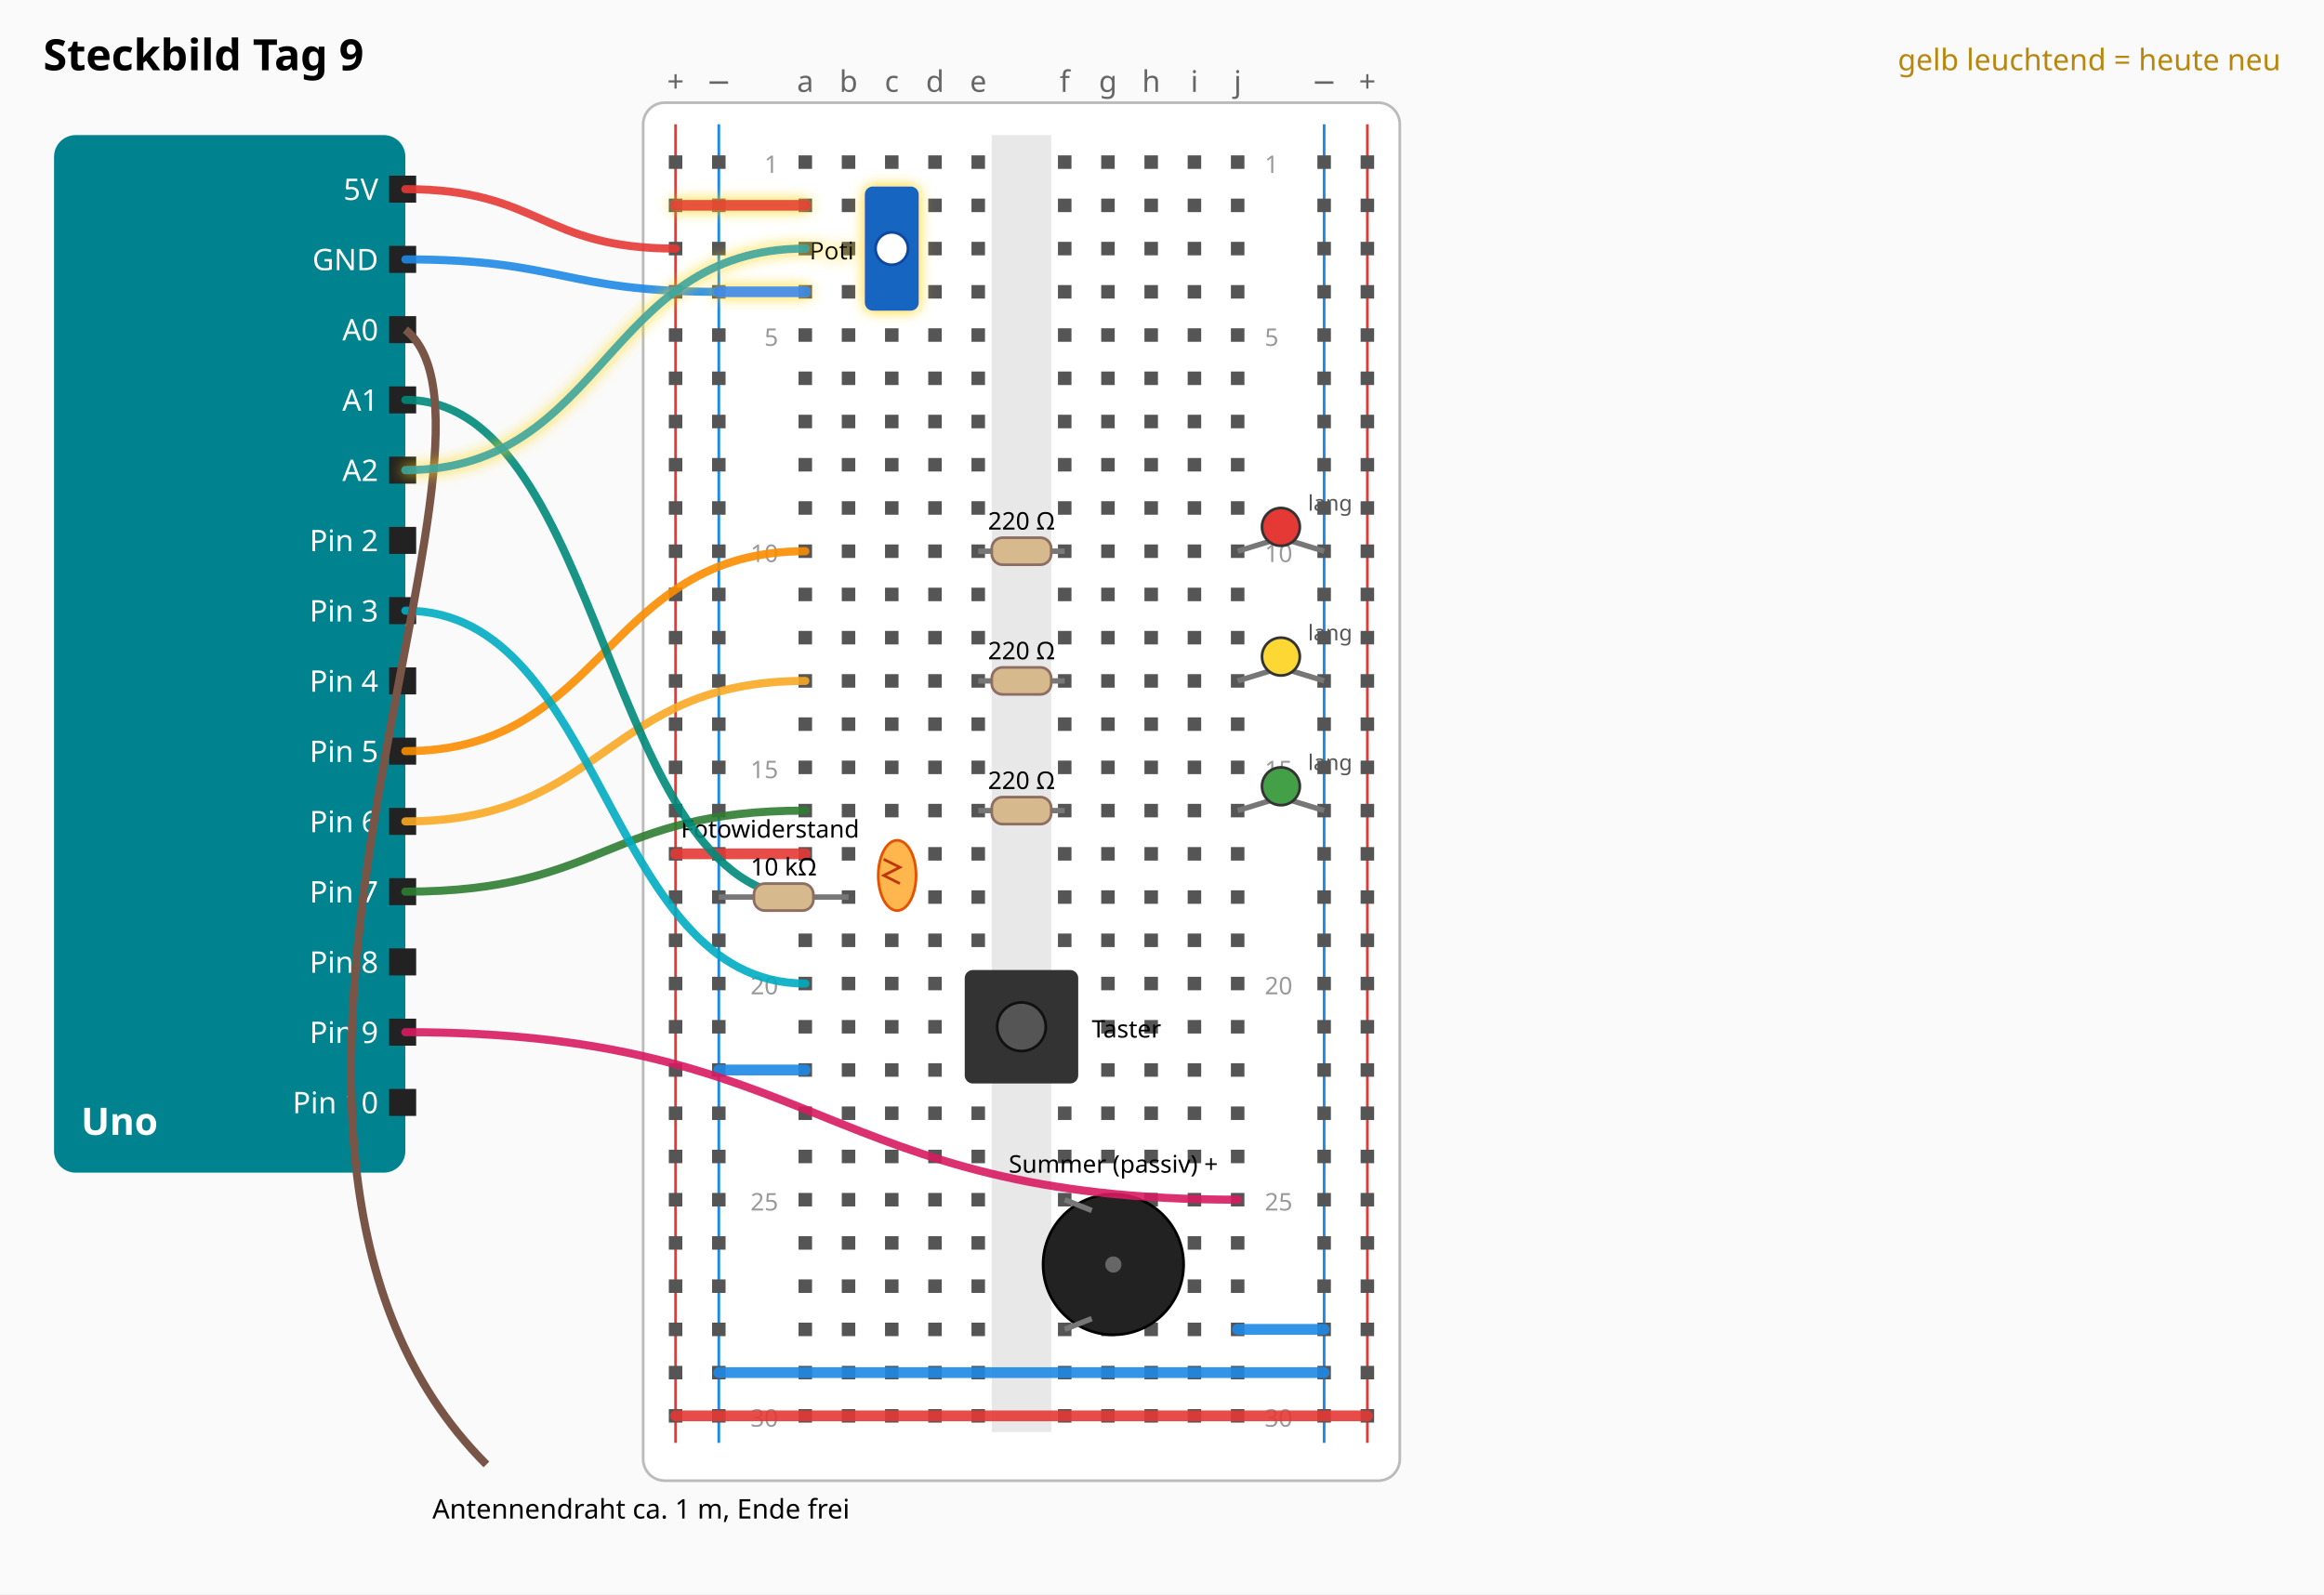
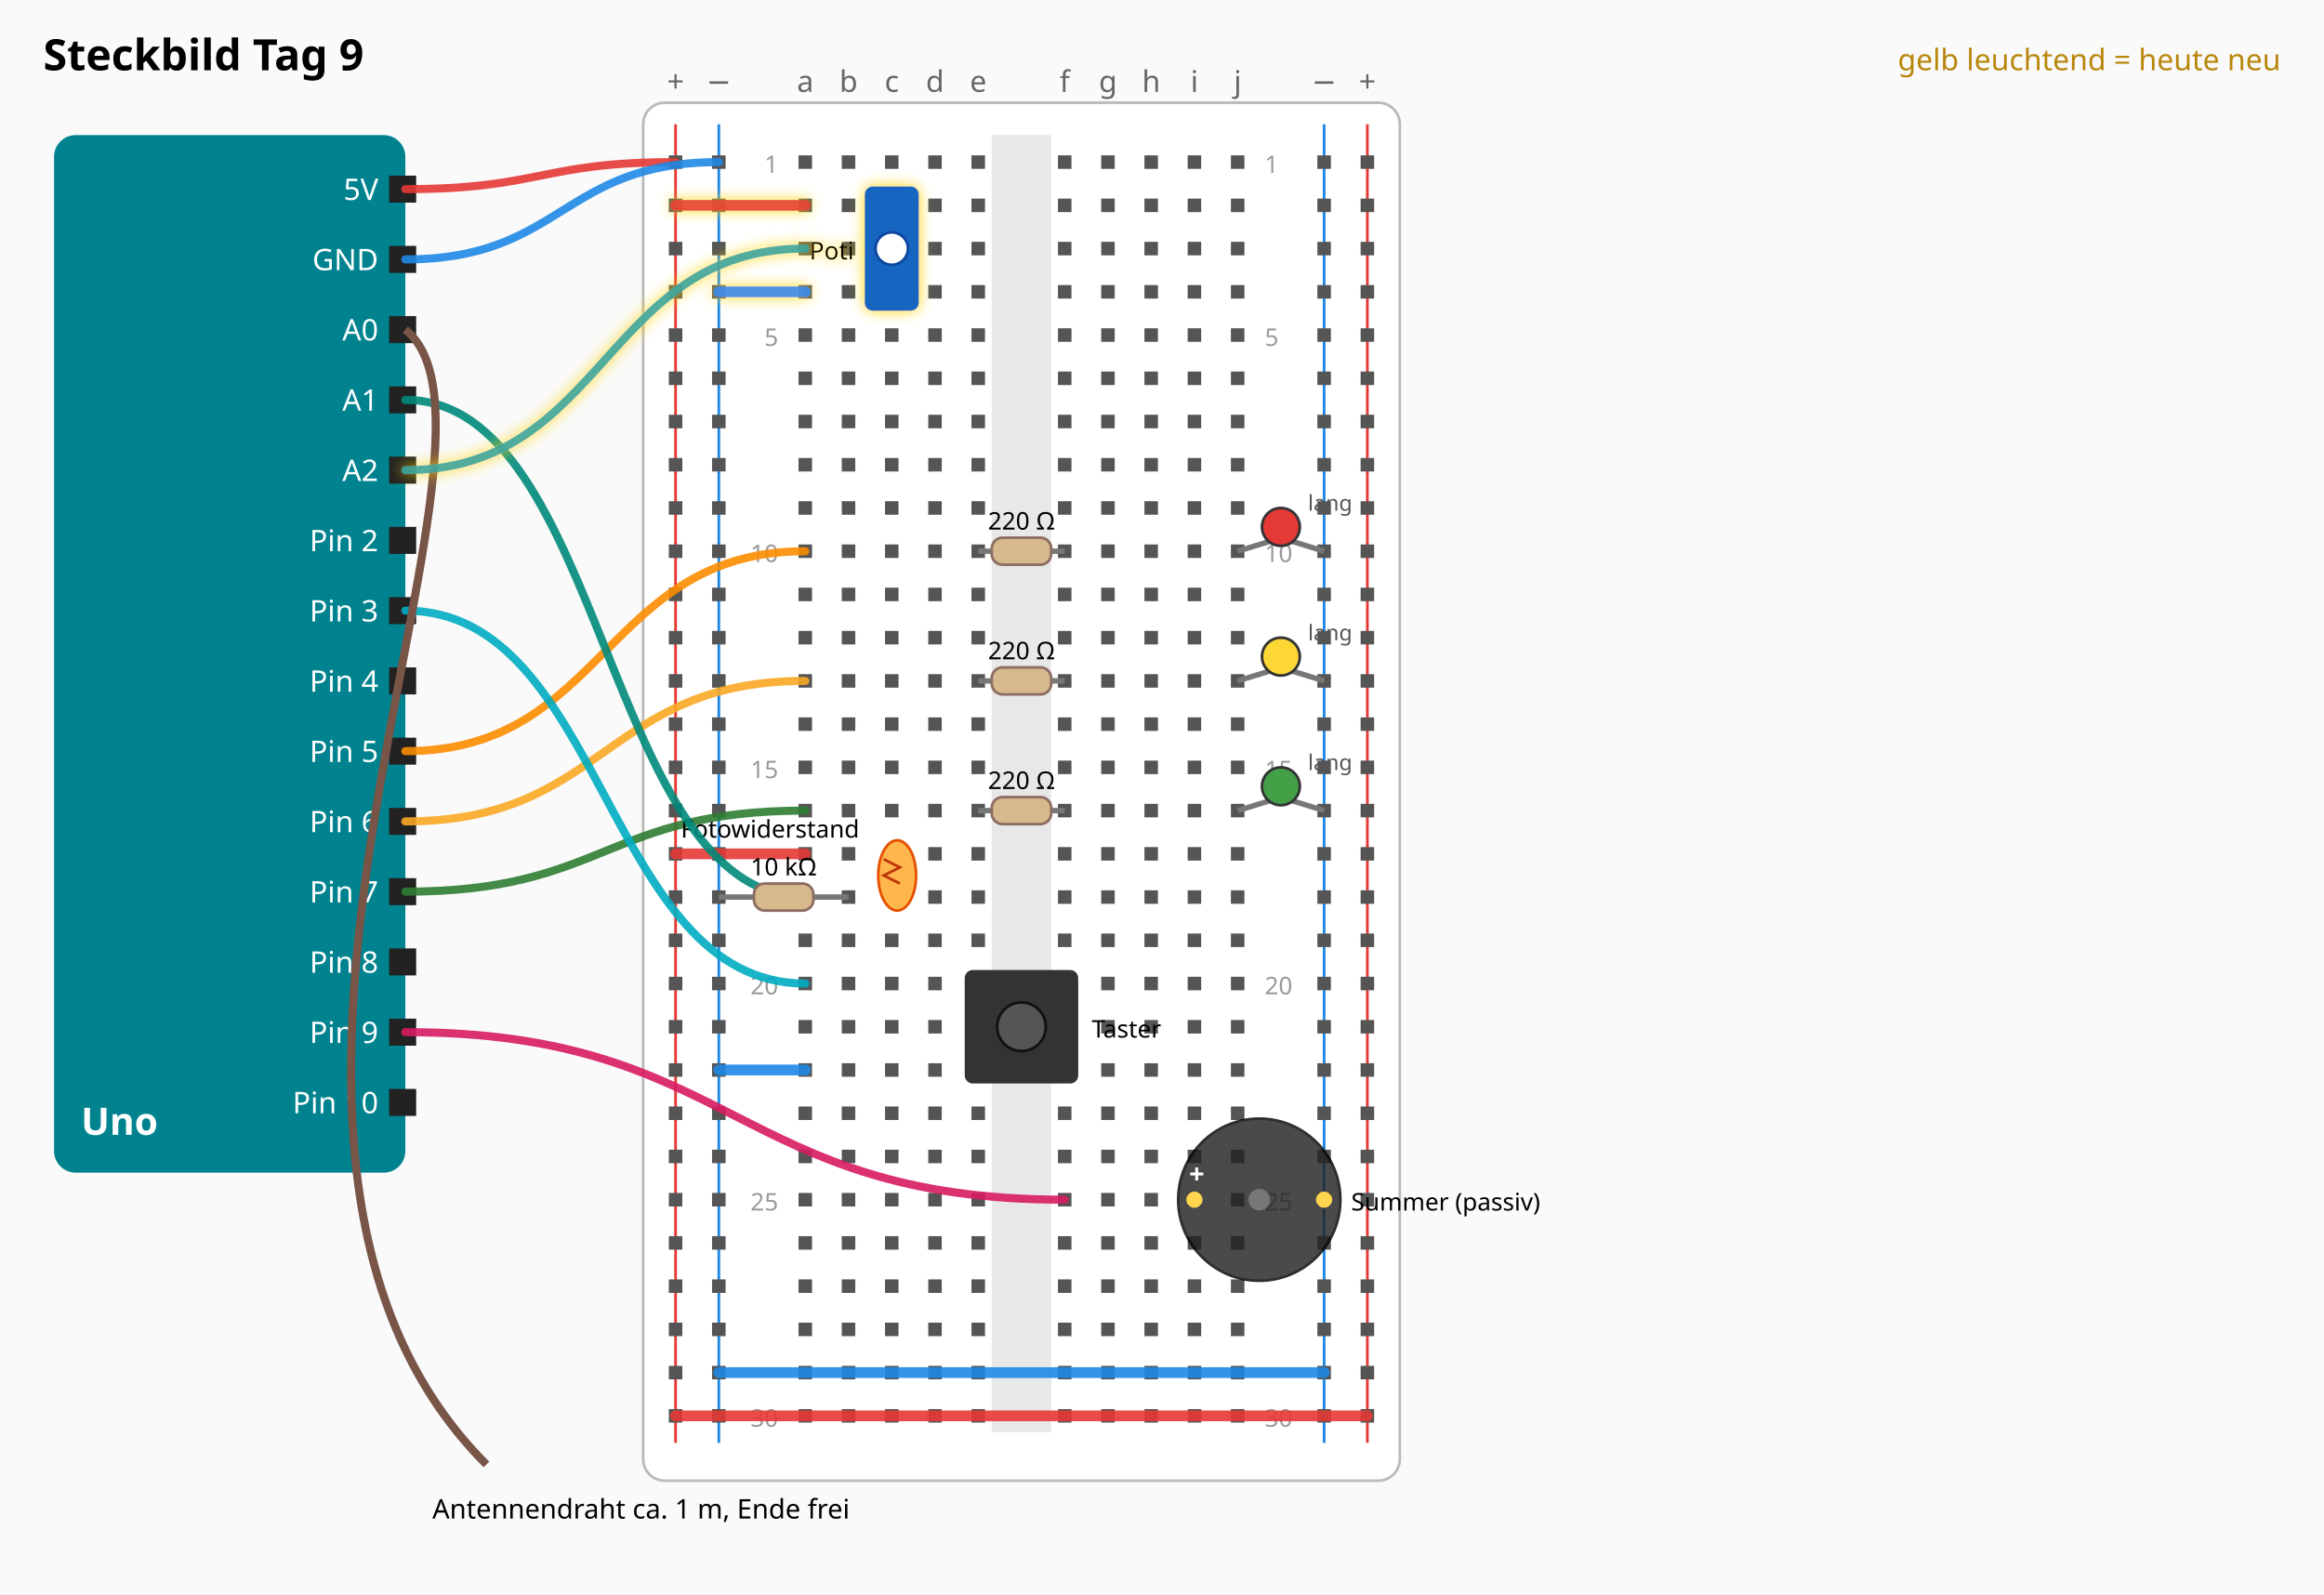
<svg xmlns="http://www.w3.org/2000/svg" viewBox="0 0 860 590" font-family="sans-serif" font-size="11">
  <defs>
    <filter id="glow" filterUnits="userSpaceOnUse" x="0" y="0" width="860" height="590">
      <feDropShadow dx="0" dy="0" stdDeviation="2.5" flood-color="#ffd400" flood-opacity="1" />
    </filter>
  </defs>
  <rect width="860" height="590" fill="#fafafa" />
  <text x="16" y="26" font-size="16" font-weight="bold">Steckbild Tag 9</text>
  <text x="844" y="26" text-anchor="end" fill="#b8860b">gelb leuchtend = heute neu</text>
  <rect x="238" y="38" width="280" height="510" rx="8" fill="#ffffff" stroke="#bbb" />
  <rect x="367" y="50" width="22" height="480" fill="#e8e8e8" />
  <line x1="250" y1="46" x2="250" y2="534" stroke="#e53935" stroke-width="1" />
  <line x1="506" y1="46" x2="506" y2="534" stroke="#e53935" stroke-width="1" />
  <line x1="266" y1="46" x2="266" y2="534" stroke="#1e88e5" stroke-width="1" />
  <line x1="490" y1="46" x2="490" y2="534" stroke="#1e88e5" stroke-width="1" />
  <text x="250" y="34" text-anchor="middle" fill="#666">+</text>
  <rect x="247.5" y="57.5" width="5" height="5" fill="#555" />
  <rect x="247.5" y="73.5" width="5" height="5" fill="#555" />
  <rect x="247.5" y="89.5" width="5" height="5" fill="#555" />
  <rect x="247.5" y="105.5" width="5" height="5" fill="#555" />
  <rect x="247.5" y="121.5" width="5" height="5" fill="#555" />
  <rect x="247.5" y="137.5" width="5" height="5" fill="#555" />
  <rect x="247.5" y="153.5" width="5" height="5" fill="#555" />
  <rect x="247.5" y="169.5" width="5" height="5" fill="#555" />
  <rect x="247.5" y="185.5" width="5" height="5" fill="#555" />
  <rect x="247.5" y="201.5" width="5" height="5" fill="#555" />
  <rect x="247.5" y="217.5" width="5" height="5" fill="#555" />
  <rect x="247.5" y="233.5" width="5" height="5" fill="#555" />
  <rect x="247.5" y="249.5" width="5" height="5" fill="#555" />
  <rect x="247.5" y="265.5" width="5" height="5" fill="#555" />
  <rect x="247.5" y="281.5" width="5" height="5" fill="#555" />
  <rect x="247.5" y="297.5" width="5" height="5" fill="#555" />
  <rect x="247.5" y="313.5" width="5" height="5" fill="#555" />
  <rect x="247.5" y="329.5" width="5" height="5" fill="#555" />
  <rect x="247.5" y="345.5" width="5" height="5" fill="#555" />
  <rect x="247.5" y="361.5" width="5" height="5" fill="#555" />
  <rect x="247.5" y="377.5" width="5" height="5" fill="#555" />
  <rect x="247.5" y="393.5" width="5" height="5" fill="#555" />
  <rect x="247.5" y="409.5" width="5" height="5" fill="#555" />
  <rect x="247.5" y="425.5" width="5" height="5" fill="#555" />
  <rect x="247.5" y="441.5" width="5" height="5" fill="#555" />
  <rect x="247.5" y="457.5" width="5" height="5" fill="#555" />
  <rect x="247.5" y="473.5" width="5" height="5" fill="#555" />
  <rect x="247.5" y="489.5" width="5" height="5" fill="#555" />
  <rect x="247.5" y="505.5" width="5" height="5" fill="#555" />
  <rect x="247.5" y="521.5" width="5" height="5" fill="#555" />
  <text x="266" y="34" text-anchor="middle" fill="#666">−</text>
  <rect x="263.5" y="57.5" width="5" height="5" fill="#555" />
  <rect x="263.5" y="73.5" width="5" height="5" fill="#555" />
  <rect x="263.5" y="89.5" width="5" height="5" fill="#555" />
  <rect x="263.5" y="105.5" width="5" height="5" fill="#555" />
  <rect x="263.5" y="121.5" width="5" height="5" fill="#555" />
  <rect x="263.5" y="137.5" width="5" height="5" fill="#555" />
  <rect x="263.5" y="153.5" width="5" height="5" fill="#555" />
  <rect x="263.5" y="169.5" width="5" height="5" fill="#555" />
  <rect x="263.5" y="185.5" width="5" height="5" fill="#555" />
  <rect x="263.5" y="201.5" width="5" height="5" fill="#555" />
  <rect x="263.5" y="217.5" width="5" height="5" fill="#555" />
  <rect x="263.5" y="233.5" width="5" height="5" fill="#555" />
  <rect x="263.5" y="249.5" width="5" height="5" fill="#555" />
  <rect x="263.5" y="265.5" width="5" height="5" fill="#555" />
  <rect x="263.5" y="281.5" width="5" height="5" fill="#555" />
  <rect x="263.5" y="297.5" width="5" height="5" fill="#555" />
  <rect x="263.5" y="313.5" width="5" height="5" fill="#555" />
  <rect x="263.5" y="329.5" width="5" height="5" fill="#555" />
  <rect x="263.5" y="345.5" width="5" height="5" fill="#555" />
  <rect x="263.5" y="361.5" width="5" height="5" fill="#555" />
  <rect x="263.5" y="377.5" width="5" height="5" fill="#555" />
  <rect x="263.5" y="393.5" width="5" height="5" fill="#555" />
  <rect x="263.5" y="409.5" width="5" height="5" fill="#555" />
  <rect x="263.5" y="425.5" width="5" height="5" fill="#555" />
  <rect x="263.5" y="441.5" width="5" height="5" fill="#555" />
  <rect x="263.5" y="457.5" width="5" height="5" fill="#555" />
  <rect x="263.5" y="473.5" width="5" height="5" fill="#555" />
  <rect x="263.5" y="489.5" width="5" height="5" fill="#555" />
  <rect x="263.5" y="505.5" width="5" height="5" fill="#555" />
  <rect x="263.5" y="521.5" width="5" height="5" fill="#555" />
  <text x="298" y="34" text-anchor="middle" fill="#666">a</text>
  <rect x="295.5" y="57.5" width="5" height="5" fill="#555" />
  <rect x="295.5" y="73.5" width="5" height="5" fill="#555" />
  <rect x="295.5" y="89.5" width="5" height="5" fill="#555" />
  <rect x="295.5" y="105.5" width="5" height="5" fill="#555" />
  <rect x="295.5" y="121.5" width="5" height="5" fill="#555" />
  <rect x="295.5" y="137.5" width="5" height="5" fill="#555" />
  <rect x="295.5" y="153.5" width="5" height="5" fill="#555" />
  <rect x="295.5" y="169.5" width="5" height="5" fill="#555" />
  <rect x="295.5" y="185.5" width="5" height="5" fill="#555" />
  <rect x="295.5" y="201.5" width="5" height="5" fill="#555" />
  <rect x="295.5" y="217.5" width="5" height="5" fill="#555" />
  <rect x="295.5" y="233.5" width="5" height="5" fill="#555" />
  <rect x="295.5" y="249.5" width="5" height="5" fill="#555" />
  <rect x="295.5" y="265.5" width="5" height="5" fill="#555" />
  <rect x="295.5" y="281.5" width="5" height="5" fill="#555" />
  <rect x="295.5" y="297.5" width="5" height="5" fill="#555" />
  <rect x="295.5" y="313.5" width="5" height="5" fill="#555" />
  <rect x="295.5" y="329.5" width="5" height="5" fill="#555" />
  <rect x="295.5" y="345.5" width="5" height="5" fill="#555" />
  <rect x="295.5" y="361.5" width="5" height="5" fill="#555" />
  <rect x="295.5" y="377.5" width="5" height="5" fill="#555" />
  <rect x="295.5" y="393.5" width="5" height="5" fill="#555" />
  <rect x="295.5" y="409.5" width="5" height="5" fill="#555" />
  <rect x="295.5" y="425.5" width="5" height="5" fill="#555" />
  <rect x="295.5" y="441.5" width="5" height="5" fill="#555" />
  <rect x="295.5" y="457.5" width="5" height="5" fill="#555" />
  <rect x="295.5" y="473.5" width="5" height="5" fill="#555" />
  <rect x="295.5" y="489.5" width="5" height="5" fill="#555" />
  <rect x="295.5" y="505.5" width="5" height="5" fill="#555" />
  <rect x="295.5" y="521.5" width="5" height="5" fill="#555" />
  <text x="314" y="34" text-anchor="middle" fill="#666">b</text>
  <rect x="311.5" y="57.5" width="5" height="5" fill="#555" />
  <rect x="311.5" y="73.5" width="5" height="5" fill="#555" />
  <rect x="311.5" y="89.5" width="5" height="5" fill="#555" />
  <rect x="311.5" y="105.5" width="5" height="5" fill="#555" />
  <rect x="311.5" y="121.5" width="5" height="5" fill="#555" />
  <rect x="311.5" y="137.5" width="5" height="5" fill="#555" />
  <rect x="311.5" y="153.5" width="5" height="5" fill="#555" />
  <rect x="311.5" y="169.5" width="5" height="5" fill="#555" />
  <rect x="311.5" y="185.5" width="5" height="5" fill="#555" />
  <rect x="311.5" y="201.5" width="5" height="5" fill="#555" />
  <rect x="311.5" y="217.5" width="5" height="5" fill="#555" />
  <rect x="311.5" y="233.5" width="5" height="5" fill="#555" />
  <rect x="311.5" y="249.5" width="5" height="5" fill="#555" />
  <rect x="311.5" y="265.5" width="5" height="5" fill="#555" />
  <rect x="311.5" y="281.5" width="5" height="5" fill="#555" />
  <rect x="311.5" y="297.5" width="5" height="5" fill="#555" />
  <rect x="311.5" y="313.5" width="5" height="5" fill="#555" />
  <rect x="311.5" y="329.5" width="5" height="5" fill="#555" />
  <rect x="311.5" y="345.5" width="5" height="5" fill="#555" />
  <rect x="311.5" y="361.5" width="5" height="5" fill="#555" />
  <rect x="311.5" y="377.5" width="5" height="5" fill="#555" />
  <rect x="311.5" y="393.5" width="5" height="5" fill="#555" />
  <rect x="311.5" y="409.5" width="5" height="5" fill="#555" />
  <rect x="311.5" y="425.5" width="5" height="5" fill="#555" />
  <rect x="311.5" y="441.5" width="5" height="5" fill="#555" />
  <rect x="311.5" y="457.5" width="5" height="5" fill="#555" />
  <rect x="311.5" y="473.5" width="5" height="5" fill="#555" />
  <rect x="311.5" y="489.5" width="5" height="5" fill="#555" />
  <rect x="311.5" y="505.5" width="5" height="5" fill="#555" />
  <rect x="311.5" y="521.5" width="5" height="5" fill="#555" />
  <text x="330" y="34" text-anchor="middle" fill="#666">c</text>
  <rect x="327.5" y="57.5" width="5" height="5" fill="#555" />
  <rect x="327.5" y="73.5" width="5" height="5" fill="#555" />
  <rect x="327.5" y="89.5" width="5" height="5" fill="#555" />
  <rect x="327.5" y="105.5" width="5" height="5" fill="#555" />
  <rect x="327.5" y="121.5" width="5" height="5" fill="#555" />
  <rect x="327.5" y="137.5" width="5" height="5" fill="#555" />
  <rect x="327.5" y="153.5" width="5" height="5" fill="#555" />
  <rect x="327.5" y="169.5" width="5" height="5" fill="#555" />
  <rect x="327.5" y="185.5" width="5" height="5" fill="#555" />
  <rect x="327.5" y="201.5" width="5" height="5" fill="#555" />
  <rect x="327.5" y="217.5" width="5" height="5" fill="#555" />
  <rect x="327.5" y="233.5" width="5" height="5" fill="#555" />
  <rect x="327.5" y="249.5" width="5" height="5" fill="#555" />
  <rect x="327.5" y="265.5" width="5" height="5" fill="#555" />
  <rect x="327.5" y="281.5" width="5" height="5" fill="#555" />
  <rect x="327.5" y="297.5" width="5" height="5" fill="#555" />
  <rect x="327.5" y="313.5" width="5" height="5" fill="#555" />
  <rect x="327.5" y="329.5" width="5" height="5" fill="#555" />
  <rect x="327.5" y="345.5" width="5" height="5" fill="#555" />
  <rect x="327.5" y="361.5" width="5" height="5" fill="#555" />
  <rect x="327.5" y="377.5" width="5" height="5" fill="#555" />
  <rect x="327.5" y="393.5" width="5" height="5" fill="#555" />
  <rect x="327.5" y="409.5" width="5" height="5" fill="#555" />
  <rect x="327.5" y="425.5" width="5" height="5" fill="#555" />
  <rect x="327.5" y="441.5" width="5" height="5" fill="#555" />
  <rect x="327.5" y="457.5" width="5" height="5" fill="#555" />
  <rect x="327.5" y="473.5" width="5" height="5" fill="#555" />
  <rect x="327.5" y="489.5" width="5" height="5" fill="#555" />
  <rect x="327.5" y="505.5" width="5" height="5" fill="#555" />
  <rect x="327.5" y="521.5" width="5" height="5" fill="#555" />
  <text x="346" y="34" text-anchor="middle" fill="#666">d</text>
  <rect x="343.5" y="57.5" width="5" height="5" fill="#555" />
  <rect x="343.5" y="73.5" width="5" height="5" fill="#555" />
  <rect x="343.5" y="89.5" width="5" height="5" fill="#555" />
  <rect x="343.5" y="105.5" width="5" height="5" fill="#555" />
  <rect x="343.5" y="121.5" width="5" height="5" fill="#555" />
  <rect x="343.5" y="137.5" width="5" height="5" fill="#555" />
  <rect x="343.5" y="153.5" width="5" height="5" fill="#555" />
  <rect x="343.5" y="169.5" width="5" height="5" fill="#555" />
  <rect x="343.5" y="185.5" width="5" height="5" fill="#555" />
  <rect x="343.5" y="201.5" width="5" height="5" fill="#555" />
  <rect x="343.5" y="217.5" width="5" height="5" fill="#555" />
  <rect x="343.5" y="233.5" width="5" height="5" fill="#555" />
  <rect x="343.5" y="249.5" width="5" height="5" fill="#555" />
  <rect x="343.5" y="265.5" width="5" height="5" fill="#555" />
  <rect x="343.5" y="281.5" width="5" height="5" fill="#555" />
  <rect x="343.5" y="297.5" width="5" height="5" fill="#555" />
  <rect x="343.5" y="313.5" width="5" height="5" fill="#555" />
  <rect x="343.5" y="329.5" width="5" height="5" fill="#555" />
  <rect x="343.5" y="345.5" width="5" height="5" fill="#555" />
  <rect x="343.5" y="361.5" width="5" height="5" fill="#555" />
  <rect x="343.5" y="377.5" width="5" height="5" fill="#555" />
  <rect x="343.5" y="393.5" width="5" height="5" fill="#555" />
  <rect x="343.5" y="409.5" width="5" height="5" fill="#555" />
  <rect x="343.5" y="425.5" width="5" height="5" fill="#555" />
  <rect x="343.5" y="441.5" width="5" height="5" fill="#555" />
  <rect x="343.5" y="457.5" width="5" height="5" fill="#555" />
  <rect x="343.5" y="473.5" width="5" height="5" fill="#555" />
  <rect x="343.5" y="489.5" width="5" height="5" fill="#555" />
  <rect x="343.5" y="505.5" width="5" height="5" fill="#555" />
  <rect x="343.5" y="521.5" width="5" height="5" fill="#555" />
  <text x="362" y="34" text-anchor="middle" fill="#666">e</text>
  <rect x="359.5" y="57.5" width="5" height="5" fill="#555" />
  <rect x="359.5" y="73.5" width="5" height="5" fill="#555" />
  <rect x="359.5" y="89.5" width="5" height="5" fill="#555" />
  <rect x="359.5" y="105.5" width="5" height="5" fill="#555" />
  <rect x="359.5" y="121.5" width="5" height="5" fill="#555" />
  <rect x="359.5" y="137.5" width="5" height="5" fill="#555" />
  <rect x="359.5" y="153.5" width="5" height="5" fill="#555" />
  <rect x="359.5" y="169.5" width="5" height="5" fill="#555" />
  <rect x="359.5" y="185.5" width="5" height="5" fill="#555" />
  <rect x="359.5" y="201.5" width="5" height="5" fill="#555" />
  <rect x="359.5" y="217.5" width="5" height="5" fill="#555" />
  <rect x="359.5" y="233.5" width="5" height="5" fill="#555" />
  <rect x="359.5" y="249.5" width="5" height="5" fill="#555" />
  <rect x="359.5" y="265.5" width="5" height="5" fill="#555" />
  <rect x="359.5" y="281.5" width="5" height="5" fill="#555" />
  <rect x="359.5" y="297.5" width="5" height="5" fill="#555" />
  <rect x="359.5" y="313.5" width="5" height="5" fill="#555" />
  <rect x="359.5" y="329.5" width="5" height="5" fill="#555" />
  <rect x="359.5" y="345.5" width="5" height="5" fill="#555" />
  <rect x="359.5" y="361.5" width="5" height="5" fill="#555" />
  <rect x="359.5" y="377.5" width="5" height="5" fill="#555" />
  <rect x="359.5" y="393.5" width="5" height="5" fill="#555" />
  <rect x="359.5" y="409.5" width="5" height="5" fill="#555" />
  <rect x="359.5" y="425.5" width="5" height="5" fill="#555" />
  <rect x="359.5" y="441.5" width="5" height="5" fill="#555" />
  <rect x="359.5" y="457.5" width="5" height="5" fill="#555" />
  <rect x="359.5" y="473.5" width="5" height="5" fill="#555" />
  <rect x="359.5" y="489.5" width="5" height="5" fill="#555" />
  <rect x="359.5" y="505.5" width="5" height="5" fill="#555" />
  <rect x="359.5" y="521.5" width="5" height="5" fill="#555" />
  <text x="394" y="34" text-anchor="middle" fill="#666">f</text>
  <rect x="391.5" y="57.5" width="5" height="5" fill="#555" />
  <rect x="391.5" y="73.5" width="5" height="5" fill="#555" />
  <rect x="391.5" y="89.5" width="5" height="5" fill="#555" />
  <rect x="391.5" y="105.5" width="5" height="5" fill="#555" />
  <rect x="391.5" y="121.5" width="5" height="5" fill="#555" />
  <rect x="391.5" y="137.5" width="5" height="5" fill="#555" />
  <rect x="391.5" y="153.5" width="5" height="5" fill="#555" />
  <rect x="391.5" y="169.5" width="5" height="5" fill="#555" />
  <rect x="391.5" y="185.5" width="5" height="5" fill="#555" />
  <rect x="391.5" y="201.5" width="5" height="5" fill="#555" />
  <rect x="391.5" y="217.5" width="5" height="5" fill="#555" />
  <rect x="391.5" y="233.5" width="5" height="5" fill="#555" />
  <rect x="391.5" y="249.5" width="5" height="5" fill="#555" />
  <rect x="391.5" y="265.5" width="5" height="5" fill="#555" />
  <rect x="391.5" y="281.5" width="5" height="5" fill="#555" />
  <rect x="391.5" y="297.5" width="5" height="5" fill="#555" />
  <rect x="391.5" y="313.5" width="5" height="5" fill="#555" />
  <rect x="391.5" y="329.5" width="5" height="5" fill="#555" />
  <rect x="391.5" y="345.5" width="5" height="5" fill="#555" />
  <rect x="391.5" y="361.5" width="5" height="5" fill="#555" />
  <rect x="391.5" y="377.5" width="5" height="5" fill="#555" />
  <rect x="391.5" y="393.5" width="5" height="5" fill="#555" />
  <rect x="391.5" y="409.5" width="5" height="5" fill="#555" />
  <rect x="391.5" y="425.5" width="5" height="5" fill="#555" />
  <rect x="391.5" y="441.5" width="5" height="5" fill="#555" />
  <rect x="391.5" y="457.5" width="5" height="5" fill="#555" />
  <rect x="391.5" y="473.5" width="5" height="5" fill="#555" />
  <rect x="391.5" y="489.5" width="5" height="5" fill="#555" />
  <rect x="391.5" y="505.5" width="5" height="5" fill="#555" />
  <rect x="391.5" y="521.5" width="5" height="5" fill="#555" />
  <text x="410" y="34" text-anchor="middle" fill="#666">g</text>
  <rect x="407.5" y="57.5" width="5" height="5" fill="#555" />
  <rect x="407.5" y="73.5" width="5" height="5" fill="#555" />
  <rect x="407.5" y="89.5" width="5" height="5" fill="#555" />
  <rect x="407.5" y="105.5" width="5" height="5" fill="#555" />
  <rect x="407.5" y="121.5" width="5" height="5" fill="#555" />
  <rect x="407.5" y="137.5" width="5" height="5" fill="#555" />
  <rect x="407.5" y="153.5" width="5" height="5" fill="#555" />
  <rect x="407.5" y="169.5" width="5" height="5" fill="#555" />
  <rect x="407.5" y="185.5" width="5" height="5" fill="#555" />
  <rect x="407.5" y="201.5" width="5" height="5" fill="#555" />
  <rect x="407.5" y="217.5" width="5" height="5" fill="#555" />
  <rect x="407.5" y="233.5" width="5" height="5" fill="#555" />
  <rect x="407.5" y="249.5" width="5" height="5" fill="#555" />
  <rect x="407.5" y="265.5" width="5" height="5" fill="#555" />
  <rect x="407.5" y="281.5" width="5" height="5" fill="#555" />
  <rect x="407.5" y="297.5" width="5" height="5" fill="#555" />
  <rect x="407.5" y="313.5" width="5" height="5" fill="#555" />
  <rect x="407.5" y="329.5" width="5" height="5" fill="#555" />
  <rect x="407.5" y="345.5" width="5" height="5" fill="#555" />
  <rect x="407.5" y="361.5" width="5" height="5" fill="#555" />
  <rect x="407.5" y="377.5" width="5" height="5" fill="#555" />
  <rect x="407.5" y="393.5" width="5" height="5" fill="#555" />
  <rect x="407.5" y="409.5" width="5" height="5" fill="#555" />
  <rect x="407.5" y="425.5" width="5" height="5" fill="#555" />
  <rect x="407.5" y="441.5" width="5" height="5" fill="#555" />
  <rect x="407.5" y="457.5" width="5" height="5" fill="#555" />
  <rect x="407.5" y="473.5" width="5" height="5" fill="#555" />
  <rect x="407.5" y="489.5" width="5" height="5" fill="#555" />
  <rect x="407.5" y="505.5" width="5" height="5" fill="#555" />
  <rect x="407.5" y="521.5" width="5" height="5" fill="#555" />
  <text x="426" y="34" text-anchor="middle" fill="#666">h</text>
  <rect x="423.5" y="57.5" width="5" height="5" fill="#555" />
  <rect x="423.5" y="73.5" width="5" height="5" fill="#555" />
  <rect x="423.5" y="89.5" width="5" height="5" fill="#555" />
  <rect x="423.5" y="105.5" width="5" height="5" fill="#555" />
  <rect x="423.5" y="121.5" width="5" height="5" fill="#555" />
  <rect x="423.5" y="137.5" width="5" height="5" fill="#555" />
  <rect x="423.5" y="153.5" width="5" height="5" fill="#555" />
  <rect x="423.5" y="169.5" width="5" height="5" fill="#555" />
  <rect x="423.5" y="185.5" width="5" height="5" fill="#555" />
  <rect x="423.5" y="201.5" width="5" height="5" fill="#555" />
  <rect x="423.5" y="217.5" width="5" height="5" fill="#555" />
  <rect x="423.5" y="233.5" width="5" height="5" fill="#555" />
  <rect x="423.5" y="249.5" width="5" height="5" fill="#555" />
  <rect x="423.5" y="265.5" width="5" height="5" fill="#555" />
  <rect x="423.5" y="281.5" width="5" height="5" fill="#555" />
  <rect x="423.5" y="297.5" width="5" height="5" fill="#555" />
  <rect x="423.5" y="313.5" width="5" height="5" fill="#555" />
  <rect x="423.5" y="329.5" width="5" height="5" fill="#555" />
  <rect x="423.5" y="345.5" width="5" height="5" fill="#555" />
  <rect x="423.5" y="361.5" width="5" height="5" fill="#555" />
  <rect x="423.5" y="377.5" width="5" height="5" fill="#555" />
  <rect x="423.5" y="393.5" width="5" height="5" fill="#555" />
  <rect x="423.5" y="409.5" width="5" height="5" fill="#555" />
  <rect x="423.5" y="425.5" width="5" height="5" fill="#555" />
  <rect x="423.5" y="441.5" width="5" height="5" fill="#555" />
  <rect x="423.5" y="457.5" width="5" height="5" fill="#555" />
  <rect x="423.5" y="473.5" width="5" height="5" fill="#555" />
  <rect x="423.5" y="489.5" width="5" height="5" fill="#555" />
  <rect x="423.5" y="505.5" width="5" height="5" fill="#555" />
  <rect x="423.5" y="521.5" width="5" height="5" fill="#555" />
  <text x="442" y="34" text-anchor="middle" fill="#666">i</text>
  <rect x="439.5" y="57.5" width="5" height="5" fill="#555" />
  <rect x="439.5" y="73.5" width="5" height="5" fill="#555" />
  <rect x="439.5" y="89.5" width="5" height="5" fill="#555" />
  <rect x="439.5" y="105.5" width="5" height="5" fill="#555" />
  <rect x="439.5" y="121.5" width="5" height="5" fill="#555" />
  <rect x="439.5" y="137.5" width="5" height="5" fill="#555" />
  <rect x="439.5" y="153.5" width="5" height="5" fill="#555" />
  <rect x="439.5" y="169.5" width="5" height="5" fill="#555" />
  <rect x="439.5" y="185.5" width="5" height="5" fill="#555" />
  <rect x="439.5" y="201.5" width="5" height="5" fill="#555" />
  <rect x="439.5" y="217.5" width="5" height="5" fill="#555" />
  <rect x="439.5" y="233.5" width="5" height="5" fill="#555" />
  <rect x="439.5" y="249.5" width="5" height="5" fill="#555" />
  <rect x="439.5" y="265.5" width="5" height="5" fill="#555" />
  <rect x="439.5" y="281.5" width="5" height="5" fill="#555" />
  <rect x="439.5" y="297.5" width="5" height="5" fill="#555" />
  <rect x="439.5" y="313.5" width="5" height="5" fill="#555" />
  <rect x="439.5" y="329.5" width="5" height="5" fill="#555" />
  <rect x="439.5" y="345.5" width="5" height="5" fill="#555" />
  <rect x="439.5" y="361.5" width="5" height="5" fill="#555" />
  <rect x="439.5" y="377.5" width="5" height="5" fill="#555" />
  <rect x="439.5" y="393.5" width="5" height="5" fill="#555" />
  <rect x="439.5" y="409.5" width="5" height="5" fill="#555" />
  <rect x="439.5" y="425.5" width="5" height="5" fill="#555" />
  <rect x="439.5" y="441.5" width="5" height="5" fill="#555" />
  <rect x="439.5" y="457.5" width="5" height="5" fill="#555" />
  <rect x="439.5" y="473.5" width="5" height="5" fill="#555" />
  <rect x="439.5" y="489.5" width="5" height="5" fill="#555" />
  <rect x="439.5" y="505.5" width="5" height="5" fill="#555" />
  <rect x="439.5" y="521.5" width="5" height="5" fill="#555" />
  <text x="458" y="34" text-anchor="middle" fill="#666">j</text>
  <rect x="455.5" y="57.5" width="5" height="5" fill="#555" />
  <rect x="455.5" y="73.5" width="5" height="5" fill="#555" />
  <rect x="455.5" y="89.5" width="5" height="5" fill="#555" />
  <rect x="455.5" y="105.5" width="5" height="5" fill="#555" />
  <rect x="455.5" y="121.5" width="5" height="5" fill="#555" />
  <rect x="455.5" y="137.5" width="5" height="5" fill="#555" />
  <rect x="455.5" y="153.5" width="5" height="5" fill="#555" />
  <rect x="455.5" y="169.5" width="5" height="5" fill="#555" />
  <rect x="455.5" y="185.5" width="5" height="5" fill="#555" />
  <rect x="455.5" y="201.5" width="5" height="5" fill="#555" />
  <rect x="455.5" y="217.5" width="5" height="5" fill="#555" />
  <rect x="455.5" y="233.5" width="5" height="5" fill="#555" />
  <rect x="455.5" y="249.5" width="5" height="5" fill="#555" />
  <rect x="455.5" y="265.5" width="5" height="5" fill="#555" />
  <rect x="455.5" y="281.5" width="5" height="5" fill="#555" />
  <rect x="455.5" y="297.5" width="5" height="5" fill="#555" />
  <rect x="455.5" y="313.5" width="5" height="5" fill="#555" />
  <rect x="455.5" y="329.5" width="5" height="5" fill="#555" />
  <rect x="455.5" y="345.5" width="5" height="5" fill="#555" />
  <rect x="455.5" y="361.5" width="5" height="5" fill="#555" />
  <rect x="455.5" y="377.5" width="5" height="5" fill="#555" />
  <rect x="455.5" y="393.5" width="5" height="5" fill="#555" />
  <rect x="455.5" y="409.5" width="5" height="5" fill="#555" />
  <rect x="455.5" y="425.5" width="5" height="5" fill="#555" />
  <rect x="455.5" y="441.5" width="5" height="5" fill="#555" />
  <rect x="455.5" y="457.5" width="5" height="5" fill="#555" />
  <rect x="455.5" y="473.5" width="5" height="5" fill="#555" />
  <rect x="455.5" y="489.5" width="5" height="5" fill="#555" />
  <rect x="455.5" y="505.5" width="5" height="5" fill="#555" />
  <rect x="455.5" y="521.5" width="5" height="5" fill="#555" />
  <text x="490" y="34" text-anchor="middle" fill="#666">−</text>
  <rect x="487.5" y="57.5" width="5" height="5" fill="#555" />
  <rect x="487.5" y="73.5" width="5" height="5" fill="#555" />
  <rect x="487.5" y="89.5" width="5" height="5" fill="#555" />
  <rect x="487.5" y="105.5" width="5" height="5" fill="#555" />
  <rect x="487.5" y="121.5" width="5" height="5" fill="#555" />
  <rect x="487.5" y="137.5" width="5" height="5" fill="#555" />
  <rect x="487.5" y="153.5" width="5" height="5" fill="#555" />
  <rect x="487.5" y="169.5" width="5" height="5" fill="#555" />
  <rect x="487.5" y="185.5" width="5" height="5" fill="#555" />
  <rect x="487.5" y="201.5" width="5" height="5" fill="#555" />
  <rect x="487.5" y="217.5" width="5" height="5" fill="#555" />
  <rect x="487.5" y="233.5" width="5" height="5" fill="#555" />
  <rect x="487.5" y="249.5" width="5" height="5" fill="#555" />
  <rect x="487.5" y="265.5" width="5" height="5" fill="#555" />
  <rect x="487.5" y="281.5" width="5" height="5" fill="#555" />
  <rect x="487.5" y="297.5" width="5" height="5" fill="#555" />
  <rect x="487.5" y="313.5" width="5" height="5" fill="#555" />
  <rect x="487.5" y="329.5" width="5" height="5" fill="#555" />
  <rect x="487.5" y="345.5" width="5" height="5" fill="#555" />
  <rect x="487.5" y="361.5" width="5" height="5" fill="#555" />
  <rect x="487.5" y="377.5" width="5" height="5" fill="#555" />
  <rect x="487.5" y="393.5" width="5" height="5" fill="#555" />
  <rect x="487.5" y="409.5" width="5" height="5" fill="#555" />
  <rect x="487.5" y="425.5" width="5" height="5" fill="#555" />
  <rect x="487.5" y="441.5" width="5" height="5" fill="#555" />
  <rect x="487.5" y="457.5" width="5" height="5" fill="#555" />
  <rect x="487.5" y="473.5" width="5" height="5" fill="#555" />
  <rect x="487.5" y="489.5" width="5" height="5" fill="#555" />
  <rect x="487.5" y="505.5" width="5" height="5" fill="#555" />
  <rect x="487.5" y="521.5" width="5" height="5" fill="#555" />
  <text x="506" y="34" text-anchor="middle" fill="#666">+</text>
  <rect x="503.5" y="57.5" width="5" height="5" fill="#555" />
  <rect x="503.5" y="73.5" width="5" height="5" fill="#555" />
  <rect x="503.5" y="89.5" width="5" height="5" fill="#555" />
  <rect x="503.5" y="105.5" width="5" height="5" fill="#555" />
  <rect x="503.5" y="121.5" width="5" height="5" fill="#555" />
  <rect x="503.5" y="137.5" width="5" height="5" fill="#555" />
  <rect x="503.5" y="153.5" width="5" height="5" fill="#555" />
  <rect x="503.5" y="169.5" width="5" height="5" fill="#555" />
  <rect x="503.5" y="185.5" width="5" height="5" fill="#555" />
  <rect x="503.5" y="201.5" width="5" height="5" fill="#555" />
  <rect x="503.5" y="217.5" width="5" height="5" fill="#555" />
  <rect x="503.5" y="233.5" width="5" height="5" fill="#555" />
  <rect x="503.5" y="249.5" width="5" height="5" fill="#555" />
  <rect x="503.5" y="265.5" width="5" height="5" fill="#555" />
  <rect x="503.5" y="281.5" width="5" height="5" fill="#555" />
  <rect x="503.5" y="297.5" width="5" height="5" fill="#555" />
  <rect x="503.5" y="313.5" width="5" height="5" fill="#555" />
  <rect x="503.5" y="329.5" width="5" height="5" fill="#555" />
  <rect x="503.5" y="345.5" width="5" height="5" fill="#555" />
  <rect x="503.5" y="361.5" width="5" height="5" fill="#555" />
  <rect x="503.5" y="377.5" width="5" height="5" fill="#555" />
  <rect x="503.5" y="393.5" width="5" height="5" fill="#555" />
  <rect x="503.5" y="409.5" width="5" height="5" fill="#555" />
  <rect x="503.5" y="425.5" width="5" height="5" fill="#555" />
  <rect x="503.5" y="441.5" width="5" height="5" fill="#555" />
  <rect x="503.5" y="457.5" width="5" height="5" fill="#555" />
  <rect x="503.5" y="473.5" width="5" height="5" fill="#555" />
  <rect x="503.5" y="489.5" width="5" height="5" fill="#555" />
  <rect x="503.5" y="505.5" width="5" height="5" fill="#555" />
  <rect x="503.5" y="521.5" width="5" height="5" fill="#555" />
  <text x="288" y="64" text-anchor="end" fill="#999" font-size="9">1</text>
  <text x="468" y="64" fill="#999" font-size="9">1</text>
  <text x="288" y="128" text-anchor="end" fill="#999" font-size="9">5</text>
  <text x="468" y="128" fill="#999" font-size="9">5</text>
  <text x="288" y="208" text-anchor="end" fill="#999" font-size="9">10</text>
  <text x="468" y="208" fill="#999" font-size="9">10</text>
  <text x="288" y="288" text-anchor="end" fill="#999" font-size="9">15</text>
  <text x="468" y="288" fill="#999" font-size="9">15</text>
  <text x="288" y="368" text-anchor="end" fill="#999" font-size="9">20</text>
  <text x="468" y="368" fill="#999" font-size="9">20</text>
  <text x="288" y="448" text-anchor="end" fill="#999" font-size="9">25</text>
  <text x="468" y="448" fill="#999" font-size="9">25</text>
  <text x="288" y="528" text-anchor="end" fill="#999" font-size="9">30</text>
  <text x="468" y="528" fill="#999" font-size="9">30</text>
  <rect x="20" y="50" width="130" height="384" rx="8" fill="#00838f" />
  <text x="30" y="420" fill="#fff" font-size="14" font-weight="bold">Uno</text>
  <text x="140" y="74" text-anchor="end" fill="#fff">5V</text>
  <rect x="144" y="65" width="10" height="10" fill="#222" />
  <text x="140" y="100" text-anchor="end" fill="#fff">GND</text>
  <rect x="144" y="91" width="10" height="10" fill="#222" />
  <text x="140" y="126" text-anchor="end" fill="#fff">A0</text>
  <rect x="144" y="117" width="10" height="10" fill="#222" />
  <text x="140" y="152" text-anchor="end" fill="#fff">A1</text>
  <rect x="144" y="143" width="10" height="10" fill="#222" />
  <text x="140" y="178" text-anchor="end" fill="#fff">A2</text>
  <rect x="144" y="169" width="10" height="10" fill="#222" />
  <text x="140" y="204" text-anchor="end" fill="#fff">Pin 2</text>
  <rect x="144" y="195" width="10" height="10" fill="#222" />
  <text x="140" y="230" text-anchor="end" fill="#fff">Pin 3</text>
  <rect x="144" y="221" width="10" height="10" fill="#222" />
  <text x="140" y="256" text-anchor="end" fill="#fff">Pin 4</text>
  <rect x="144" y="247" width="10" height="10" fill="#222" />
  <text x="140" y="282" text-anchor="end" fill="#fff">Pin 5</text>
  <rect x="144" y="273" width="10" height="10" fill="#222" />
  <text x="140" y="308" text-anchor="end" fill="#fff">Pin 6</text>
  <rect x="144" y="299" width="10" height="10" fill="#222" />
  <text x="140" y="334" text-anchor="end" fill="#fff">Pin 7</text>
  <rect x="144" y="325" width="10" height="10" fill="#222" />
  <text x="140" y="360" text-anchor="end" fill="#fff">Pin 8</text>
  <rect x="144" y="351" width="10" height="10" fill="#222" />
  <text x="140" y="386" text-anchor="end" fill="#fff">Pin 9</text>
  <rect x="144" y="377" width="10" height="10" fill="#222" />
  <text x="140" y="412" text-anchor="end" fill="#fff">Pin 10</text>
  <rect x="144" y="403" width="10" height="10" fill="#222" />
-   <path d="M150,70 C200.0,70 200.0,92 250,92" fill="none" stroke="#e53935" stroke-width="3" stroke-linecap="round" opacity="0.9" />
-   <path d="M150,96 C208.0,96 208.0,108 266,108" fill="none" stroke="#1e88e5" stroke-width="3" stroke-linecap="round" opacity="0.9" />
+   <path d="M150,70 C200.0,70 200.0,60 250,60" fill="none" stroke="#e53935" stroke-width="3" stroke-linecap="round" opacity="0.9" />
+   <path d="M150,96 C208.0,96 208.0,60 266,60" fill="none" stroke="#1e88e5" stroke-width="3" stroke-linecap="round" opacity="0.9" />
  <path d="M250,524 C378.0,524 378.0,524 506,524" fill="none" stroke="#e53935" stroke-width="4" stroke-linecap="round" opacity="0.9" />
  <path d="M266,508 C378.0,508 378.0,508 490,508" fill="none" stroke="#1e88e5" stroke-width="4" stroke-linecap="round" opacity="0.9" />
  <line x1="362" y1="204" x2="394" y2="204" stroke="#777" stroke-width="2" />
  <rect x="367.0" y="199.0" width="22" height="10" rx="4" fill="#d7b98e" stroke="#8d6e63" />
  <text x="378.0" y="196.0" text-anchor="middle" font-size="9">220 Ω</text>
  <line x1="458" y1="204" x2="471.0" y2="200" stroke="#777" stroke-width="2" />
  <line x1="490" y1="204" x2="477.0" y2="200" stroke="#777" stroke-width="2" />
  <circle cx="474.0" cy="195" r="7" fill="#e53935" stroke="#333" />
  <text x="484.0" y="189" font-size="8" fill="#555">lang</text>
  <path d="M150,278 C224.0,278 224.0,204 298,204" fill="none" stroke="#fb8c00" stroke-width="3" stroke-linecap="round" opacity="0.9" />
  <line x1="362" y1="252" x2="394" y2="252" stroke="#777" stroke-width="2" />
  <rect x="367.0" y="247.0" width="22" height="10" rx="4" fill="#d7b98e" stroke="#8d6e63" />
  <text x="378.0" y="244.0" text-anchor="middle" font-size="9">220 Ω</text>
  <line x1="458" y1="252" x2="471.0" y2="248" stroke="#777" stroke-width="2" />
  <line x1="490" y1="252" x2="477.0" y2="248" stroke="#777" stroke-width="2" />
  <circle cx="474.0" cy="243" r="7" fill="#fdd835" stroke="#333" />
  <text x="484.0" y="237" font-size="8" fill="#555">lang</text>
  <path d="M150,304 C224.0,304 224.0,252 298,252" fill="none" stroke="#f9a825" stroke-width="3" stroke-linecap="round" opacity="0.9" />
  <line x1="362" y1="300" x2="394" y2="300" stroke="#777" stroke-width="2" />
  <rect x="367.0" y="295.0" width="22" height="10" rx="4" fill="#d7b98e" stroke="#8d6e63" />
  <text x="378.0" y="292.0" text-anchor="middle" font-size="9">220 Ω</text>
  <line x1="458" y1="300" x2="471.0" y2="296" stroke="#777" stroke-width="2" />
  <line x1="490" y1="300" x2="477.0" y2="296" stroke="#777" stroke-width="2" />
  <circle cx="474.0" cy="291" r="7" fill="#43a047" stroke="#333" />
  <text x="484.0" y="285" font-size="8" fill="#555">lang</text>
  <path d="M150,330 C224.0,330 224.0,300 298,300" fill="none" stroke="#2e7d32" stroke-width="3" stroke-linecap="round" opacity="0.9" />
  <rect x="357" y="359" width="42" height="42" rx="3" fill="#333" />
  <circle cx="378.0" cy="380.0" r="9" fill="#555" stroke="#111" />
  <text x="404" y="384.0" font-size="9">Taster</text>
  <path d="M150,226 C224.0,226 224.0,364 298,364" fill="none" stroke="#00acc1" stroke-width="3" stroke-linecap="round" opacity="0.9" />
  <path d="M298,396 C282.0,396 282.0,396 266,396" fill="none" stroke="#1e88e5" stroke-width="4" stroke-linecap="round" opacity="0.9" />
-   <circle cx="412" cy="468.0" r="26.0" fill="#222" stroke="#000" />
-   <circle cx="412" cy="468.0" r="3" fill="#666" />
-   <text x="412" y="434" text-anchor="middle" font-size="9">Summer (passiv) +</text>
-   <line x1="394" y1="444" x2="404" y2="448" stroke="#777" stroke-width="2" />
-   <line x1="394" y1="492" x2="404" y2="488" stroke="#777" stroke-width="2" />
-   <path d="M150,382 C304.0,382 304.0,444 458,444" fill="none" stroke="#d81b60" stroke-width="3" stroke-linecap="round" opacity="0.9" />
-   <path d="M458,492 C474.0,492 474.0,492 490,492" fill="none" stroke="#1e88e5" stroke-width="4" stroke-linecap="round" opacity="0.9" />
+   <path d="M150,382 C272.0,382 272.0,444 394,444" fill="none" stroke="#d81b60" stroke-width="3" stroke-linecap="round" opacity="0.9" />
+   <circle cx="466.0" cy="444" r="30" fill="#222" stroke="#000" opacity="0.82" />
+   <circle cx="466.0" cy="444" r="4" fill="#777" />
+   <circle cx="442" cy="444" r="3" fill="#ffd54f" />
+   <circle cx="490" cy="444" r="3" fill="#ffd54f" />
+   <text x="440" y="438" fill="#fff" font-size="10" font-weight="bold">+</text>
+   <text x="500.0" y="448" font-size="9">Summer (passiv)</text>
  <ellipse cx="332" cy="324.0" rx="7" ry="13.0" fill="#ffb74d" stroke="#e65100" />
  <path d="M327,318 l6,3 l-6,3 l6,3" stroke="#bf360c" fill="none" />
  <text x="318" y="310" text-anchor="end" font-size="9">Fotowiderstand</text>
  <path d="M250,316 C274.0,316 274.0,316 298,316" fill="none" stroke="#e53935" stroke-width="4" stroke-linecap="round" opacity="0.9" />
  <path d="M150,148 C224.0,148 224.0,332 298,332" fill="none" stroke="#00897b" stroke-width="3" stroke-linecap="round" opacity="0.9" />
  <line x1="314" y1="332" x2="266" y2="332" stroke="#777" stroke-width="2" />
  <rect x="279.0" y="327.0" width="22" height="10" rx="4" fill="#d7b98e" stroke="#8d6e63" />
  <text x="290.0" y="324.0" text-anchor="middle" font-size="9">10 kΩ</text>
  <path d="M150,122 C 200,162 60,422 180,542" stroke="#795548" stroke-width="3" fill="none" />
  <text x="160" y="562" font-size="10">Antennendraht ca. 1 m, Ende frei</text>
  <g class="neu" filter="url(#glow)">
    <rect x="320" y="69" width="20" height="46" rx="3" fill="#1565c0" />
    <circle cx="330" cy="92.0" r="6" fill="#fff" stroke="#0d47a1" />
    <text x="316" y="96.0" text-anchor="end" font-size="9">Poti</text>
  </g>
  <g class="neu" filter="url(#glow)">
    <path d="M250,76 C274.0,76 274.0,76 298,76" fill="none" stroke="#e53935" stroke-width="4" stroke-linecap="round" opacity="0.9" />
  </g>
  <g class="neu" filter="url(#glow)">
    <path d="M298,108 C282.0,108 282.0,108 266,108" fill="none" stroke="#1e88e5" stroke-width="4" stroke-linecap="round" opacity="0.9" />
  </g>
  <g class="neu" filter="url(#glow)">
    <path d="M150,174 C224.0,174 224.0,92 298,92" fill="none" stroke="#26a69a" stroke-width="3" stroke-linecap="round" opacity="0.9" />
  </g>
</svg>
